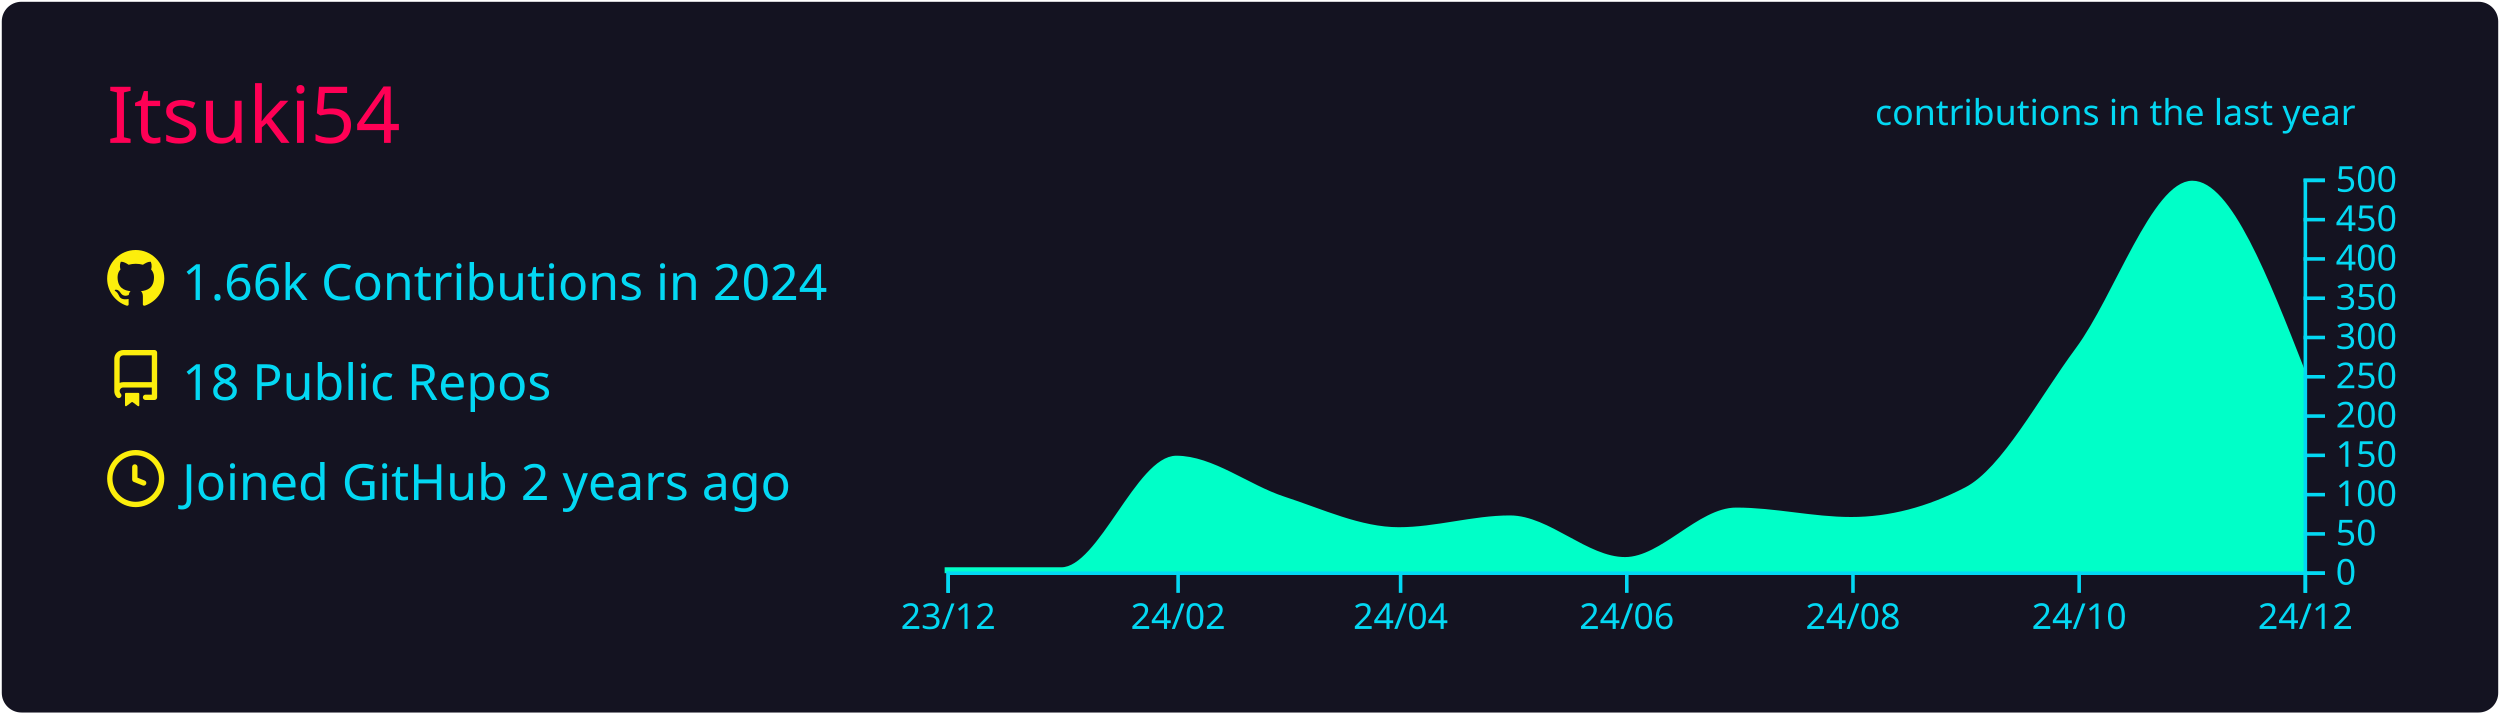
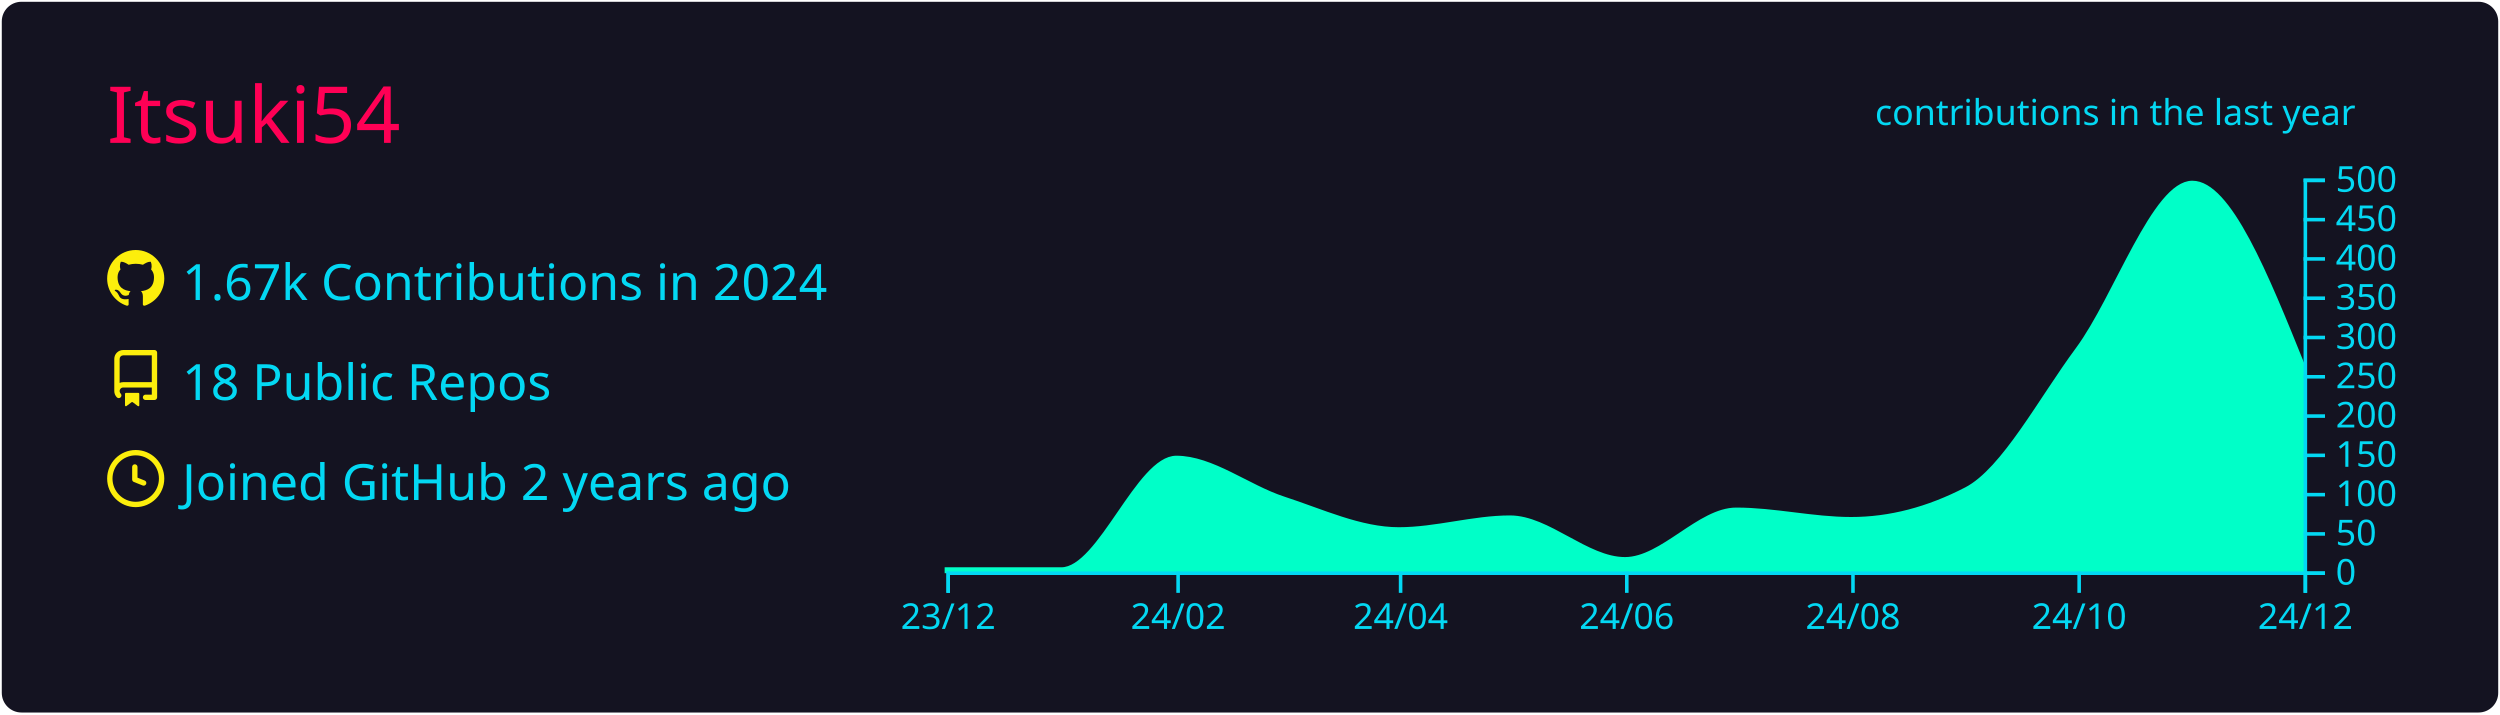
<svg xmlns="http://www.w3.org/2000/svg" width="700" height="200" viewBox="0 0 700 200">
  <style>* {
          font-family: 'Segoe UI', Ubuntu, "Helvetica Neue", Sans-Serif
        }</style>
  <rect x="1" y="1" rx="5" ry="5" height="99%" width="99.714%" stroke="#141321" stroke-width="1" fill="#141321" stroke-opacity="1" />
  <text x="30" y="40" style="font-size: 22px; fill: #ff0055;">Itsuki54</text>
  <g transform="translate(0,40)">
    <g transform="translate(30,30)">
      <g transform="translate(0,0)" width="14" height="14" fill="#fcee0c">
        <path fill-rule="evenodd" d="M8 0C3.58 0 0 3.58 0 8c0 3.54 2.29 6.53 5.47 7.59.4.07.55-.17.55-.38 0-.19-.01-.82-.01-1.49-2.01.37-2.53-.49-2.69-.94-.09-.23-.48-.94-.82-1.13-.28-.15-.68-.52-.01-.53.63-.01 1.08.58 1.23.82.72 1.21 1.87.87 2.33.66.07-.52.28-.87.51-1.07-1.78-.2-3.64-.89-3.64-3.95 0-.87.31-1.59.82-2.15-.08-.2-.36-1.02.08-2.12 0 0 .67-.21 2.2.82.64-.18 1.32-.27 2-.27.68 0 1.36.09 2 .27 1.53-1.04 2.2-.82 2.2-.82.44 1.1.16 1.92.08 2.12.51.56.82 1.27.82 2.15 0 3.07-1.87 3.75-3.65 3.95.29.25.54.73.54 1.48 0 1.07-.01 1.93-.01 2.2 0 .21.15.46.55.38A8.013 8.013 0 0016 8c0-4.42-3.58-8-8-8z" />
      </g>
      <g transform="translate(0,28)" width="14" height="14" fill="#fcee0c">
        <path fill-rule="evenodd" d="M2 2.5A2.5 2.5 0 014.5 0h8.75a.75.75 0 01.75.75v12.5a.75.75 0 01-.75.75h-2.5a.75.75 0 110-1.5h1.75v-2h-8a1 1 0 00-.714 1.7.75.75 0 01-1.072 1.05A2.495 2.495 0 012 11.5v-9zm10.5-1V9h-8c-.356 0-.694.074-1 .208V2.5a1 1 0 011-1h8zM5 12.25v3.25a.25.25 0 00.4.2l1.45-1.087a.25.25 0 01.3 0L8.6 15.7a.25.25 0 00.4-.2v-3.25a.25.25 0 00-.25-.25h-3.5a.25.25 0 00-.25.25z" />
      </g>
      <g transform="translate(0,56)" width="14" height="14" fill="#fcee0c">
        <path fill-rule="evenodd" d="M1.5 8a6.5 6.5 0 1113 0 6.5 6.5 0 01-13 0zM8 0a8 8 0 100 16A8 8 0 008 0zm.5 4.75a.75.75 0 00-1.5 0v3.5a.75.75 0 00.471.696l2.5 1a.75.75 0 00.557-1.392L8.5 7.742V4.75z" />
      </g>
-       <text x="21" y="14" style="fill: #03d8f3; font-size: 14px;">1.66k Contributions in 2024</text>
+       <text x="21" y="14" style="fill: #03d8f3; font-size: 14px;">1.67k Contributions in 2024</text>
      <text x="21" y="42" style="fill: #03d8f3; font-size: 14px;">18 Public Repos</text>
      <text x="21" y="70" style="fill: #03d8f3; font-size: 14px;">Joined GitHub 2 years ago</text>
    </g>
    <g color="#00ffc8" transform="translate(295,10)">
-       <path transform="translate(-30,0)" stroke="#00ffc8" fill="#00ffc8" opacity="1" d="M0,109.34C10.729,109.34,21.457,109.34,32.186,109.34C42.914,109.34,53.643,78.1,64.372,78.1C74.408,78.1,84.444,86.277,94.481,89.54C105.209,93.028,115.938,98.12,126.667,98.12C137.049,98.12,147.432,94.82,157.814,94.82C168.543,94.82,179.271,106.48,190,106.48C200.383,106.48,210.765,92.62,221.148,92.62C231.876,92.62,242.605,95.26,253.333,95.26C264.062,95.26,274.791,92.473,285.519,86.9C295.902,81.506,306.284,61.773,316.667,47.74C327.395,33.239,338.124,1.1,348.852,1.1C359.235,1.1,369.617,27.61,380,54.12L380,110C369.617,110,359.235,110,348.852,110C338.124,110,327.395,110,316.667,110C306.284,110,295.902,110,285.519,110C274.791,110,264.062,110,253.333,110C242.605,110,231.876,110,221.148,110C210.765,110,200.383,110,190,110C179.271,110,168.543,110,157.814,110C147.432,110,137.049,110,126.667,110C115.938,110,105.209,110,94.481,110C84.444,110,74.408,110,64.372,110C53.643,110,42.914,110,32.186,110C21.457,110,10.729,110,0,110Z" />
+       <path transform="translate(-30,0)" stroke="#00ffc8" fill="#00ffc8" opacity="1" d="M0,109.34C10.729,109.34,21.457,109.34,32.186,109.34C42.914,109.34,53.643,78.1,64.372,78.1C74.408,78.1,84.444,86.277,94.481,89.54C105.209,93.028,115.938,98.12,126.667,98.12C137.049,98.12,147.432,94.82,157.814,94.82C168.543,94.82,179.271,106.48,190,106.48C200.383,106.48,210.765,92.62,221.148,92.62C231.876,92.62,242.605,95.26,253.333,95.26C264.062,95.26,274.791,92.473,285.519,86.9C295.902,81.506,306.284,61.773,316.667,47.74C327.395,33.239,338.124,1.1,348.852,1.1C359.235,1.1,369.617,26.84,380,52.58L380,110C369.617,110,359.235,110,348.852,110C338.124,110,327.395,110,316.667,110C306.284,110,295.902,110,285.519,110C274.791,110,264.062,110,253.333,110C242.605,110,231.876,110,221.148,110C210.765,110,200.383,110,190,110C179.271,110,168.543,110,157.814,110C147.432,110,137.049,110,126.667,110C115.938,110,105.209,110,94.481,110C84.444,110,74.408,110,64.372,110C53.643,110,42.914,110,32.186,110C21.457,110,10.729,110,0,110Z" />
      <g color="#03d8f3" transform="translate(-30,110)" fill="none" font-size="10" font-family="sans-serif" text-anchor="middle">
        <path class="domain" stroke="currentColor" d="M0.5,6V0.5H380.5V6" />
        <g class="tick" opacity="1" transform="translate(0.5,0)">
          <line stroke="currentColor" y2="6" />
          <text fill="currentColor" y="9" dy="0.71em">23/12</text>
        </g>
        <g class="tick" opacity="1" transform="translate(64.87158,0)">
          <line stroke="currentColor" y2="6" />
          <text fill="currentColor" y="9" dy="0.71em">24/02</text>
        </g>
        <g class="tick" opacity="1" transform="translate(127.1667,0)">
          <line stroke="currentColor" y2="6" />
          <text fill="currentColor" y="9" dy="0.71em">24/04</text>
        </g>
        <g class="tick" opacity="1" transform="translate(190.5,0)">
          <line stroke="currentColor" y2="6" />
          <text fill="currentColor" y="9" dy="0.71em">24/06</text>
        </g>
        <g class="tick" opacity="1" transform="translate(253.8333,0)">
          <line stroke="currentColor" y2="6" />
          <text fill="currentColor" y="9" dy="0.71em">24/08</text>
        </g>
        <g class="tick" opacity="1" transform="translate(317.1667,0)">
          <line stroke="currentColor" y2="6" />
          <text fill="currentColor" y="9" dy="0.71em">24/10</text>
        </g>
        <g class="tick" opacity="1" transform="translate(380.5,0)">
          <line stroke="currentColor" y2="6" />
          <text fill="currentColor" y="9" dy="0.71em">24/12</text>
        </g>
      </g>
      <g color="#03d8f3" transform="translate(350,0)" fill="none" font-size="10" font-family="sans-serif" text-anchor="start">
        <path class="domain" stroke="currentColor" d="M6,110.5H0.5V0.5H6" />
        <g class="tick" opacity="1" transform="translate(0,110.5)">
          <line stroke="currentColor" x2="6" />
          <text fill="currentColor" x="9" dy="0.32em">0</text>
        </g>
        <g class="tick" opacity="1" transform="translate(0,99.5)">
          <line stroke="currentColor" x2="6" />
          <text fill="currentColor" x="9" dy="0.32em">50</text>
        </g>
        <g class="tick" opacity="1" transform="translate(0,88.5)">
          <line stroke="currentColor" x2="6" />
          <text fill="currentColor" x="9" dy="0.32em">100</text>
        </g>
        <g class="tick" opacity="1" transform="translate(0,77.5)">
          <line stroke="currentColor" x2="6" />
          <text fill="currentColor" x="9" dy="0.32em">150</text>
        </g>
        <g class="tick" opacity="1" transform="translate(0,66.5)">
          <line stroke="currentColor" x2="6" />
          <text fill="currentColor" x="9" dy="0.32em">200</text>
        </g>
        <g class="tick" opacity="1" transform="translate(0,55.5)">
          <line stroke="currentColor" x2="6" />
          <text fill="currentColor" x="9" dy="0.32em">250</text>
        </g>
        <g class="tick" opacity="1" transform="translate(0,44.5)">
          <line stroke="currentColor" x2="6" />
          <text fill="currentColor" x="9" dy="0.32em">300</text>
        </g>
        <g class="tick" opacity="1" transform="translate(0,33.5)">
          <line stroke="currentColor" x2="6" />
          <text fill="currentColor" x="9" dy="0.32em">350</text>
        </g>
        <g class="tick" opacity="1" transform="translate(0,22.5)">
          <line stroke="currentColor" x2="6" />
          <text fill="currentColor" x="9" dy="0.32em">400</text>
        </g>
        <g class="tick" opacity="1" transform="translate(0,11.5)">
          <line stroke="currentColor" x2="6" />
          <text fill="currentColor" x="9" dy="0.32em">450</text>
        </g>
        <g class="tick" opacity="1" transform="translate(0,0.5)">
          <line stroke="currentColor" x2="6" />
          <text fill="currentColor" x="9" dy="0.32em">500</text>
        </g>
      </g>
      <g>
        <text y="-15" x="230" style="fill: #03d8f3; font-size: 10px;">contributions in the last year</text>
      </g>
    </g>
  </g>
</svg>
